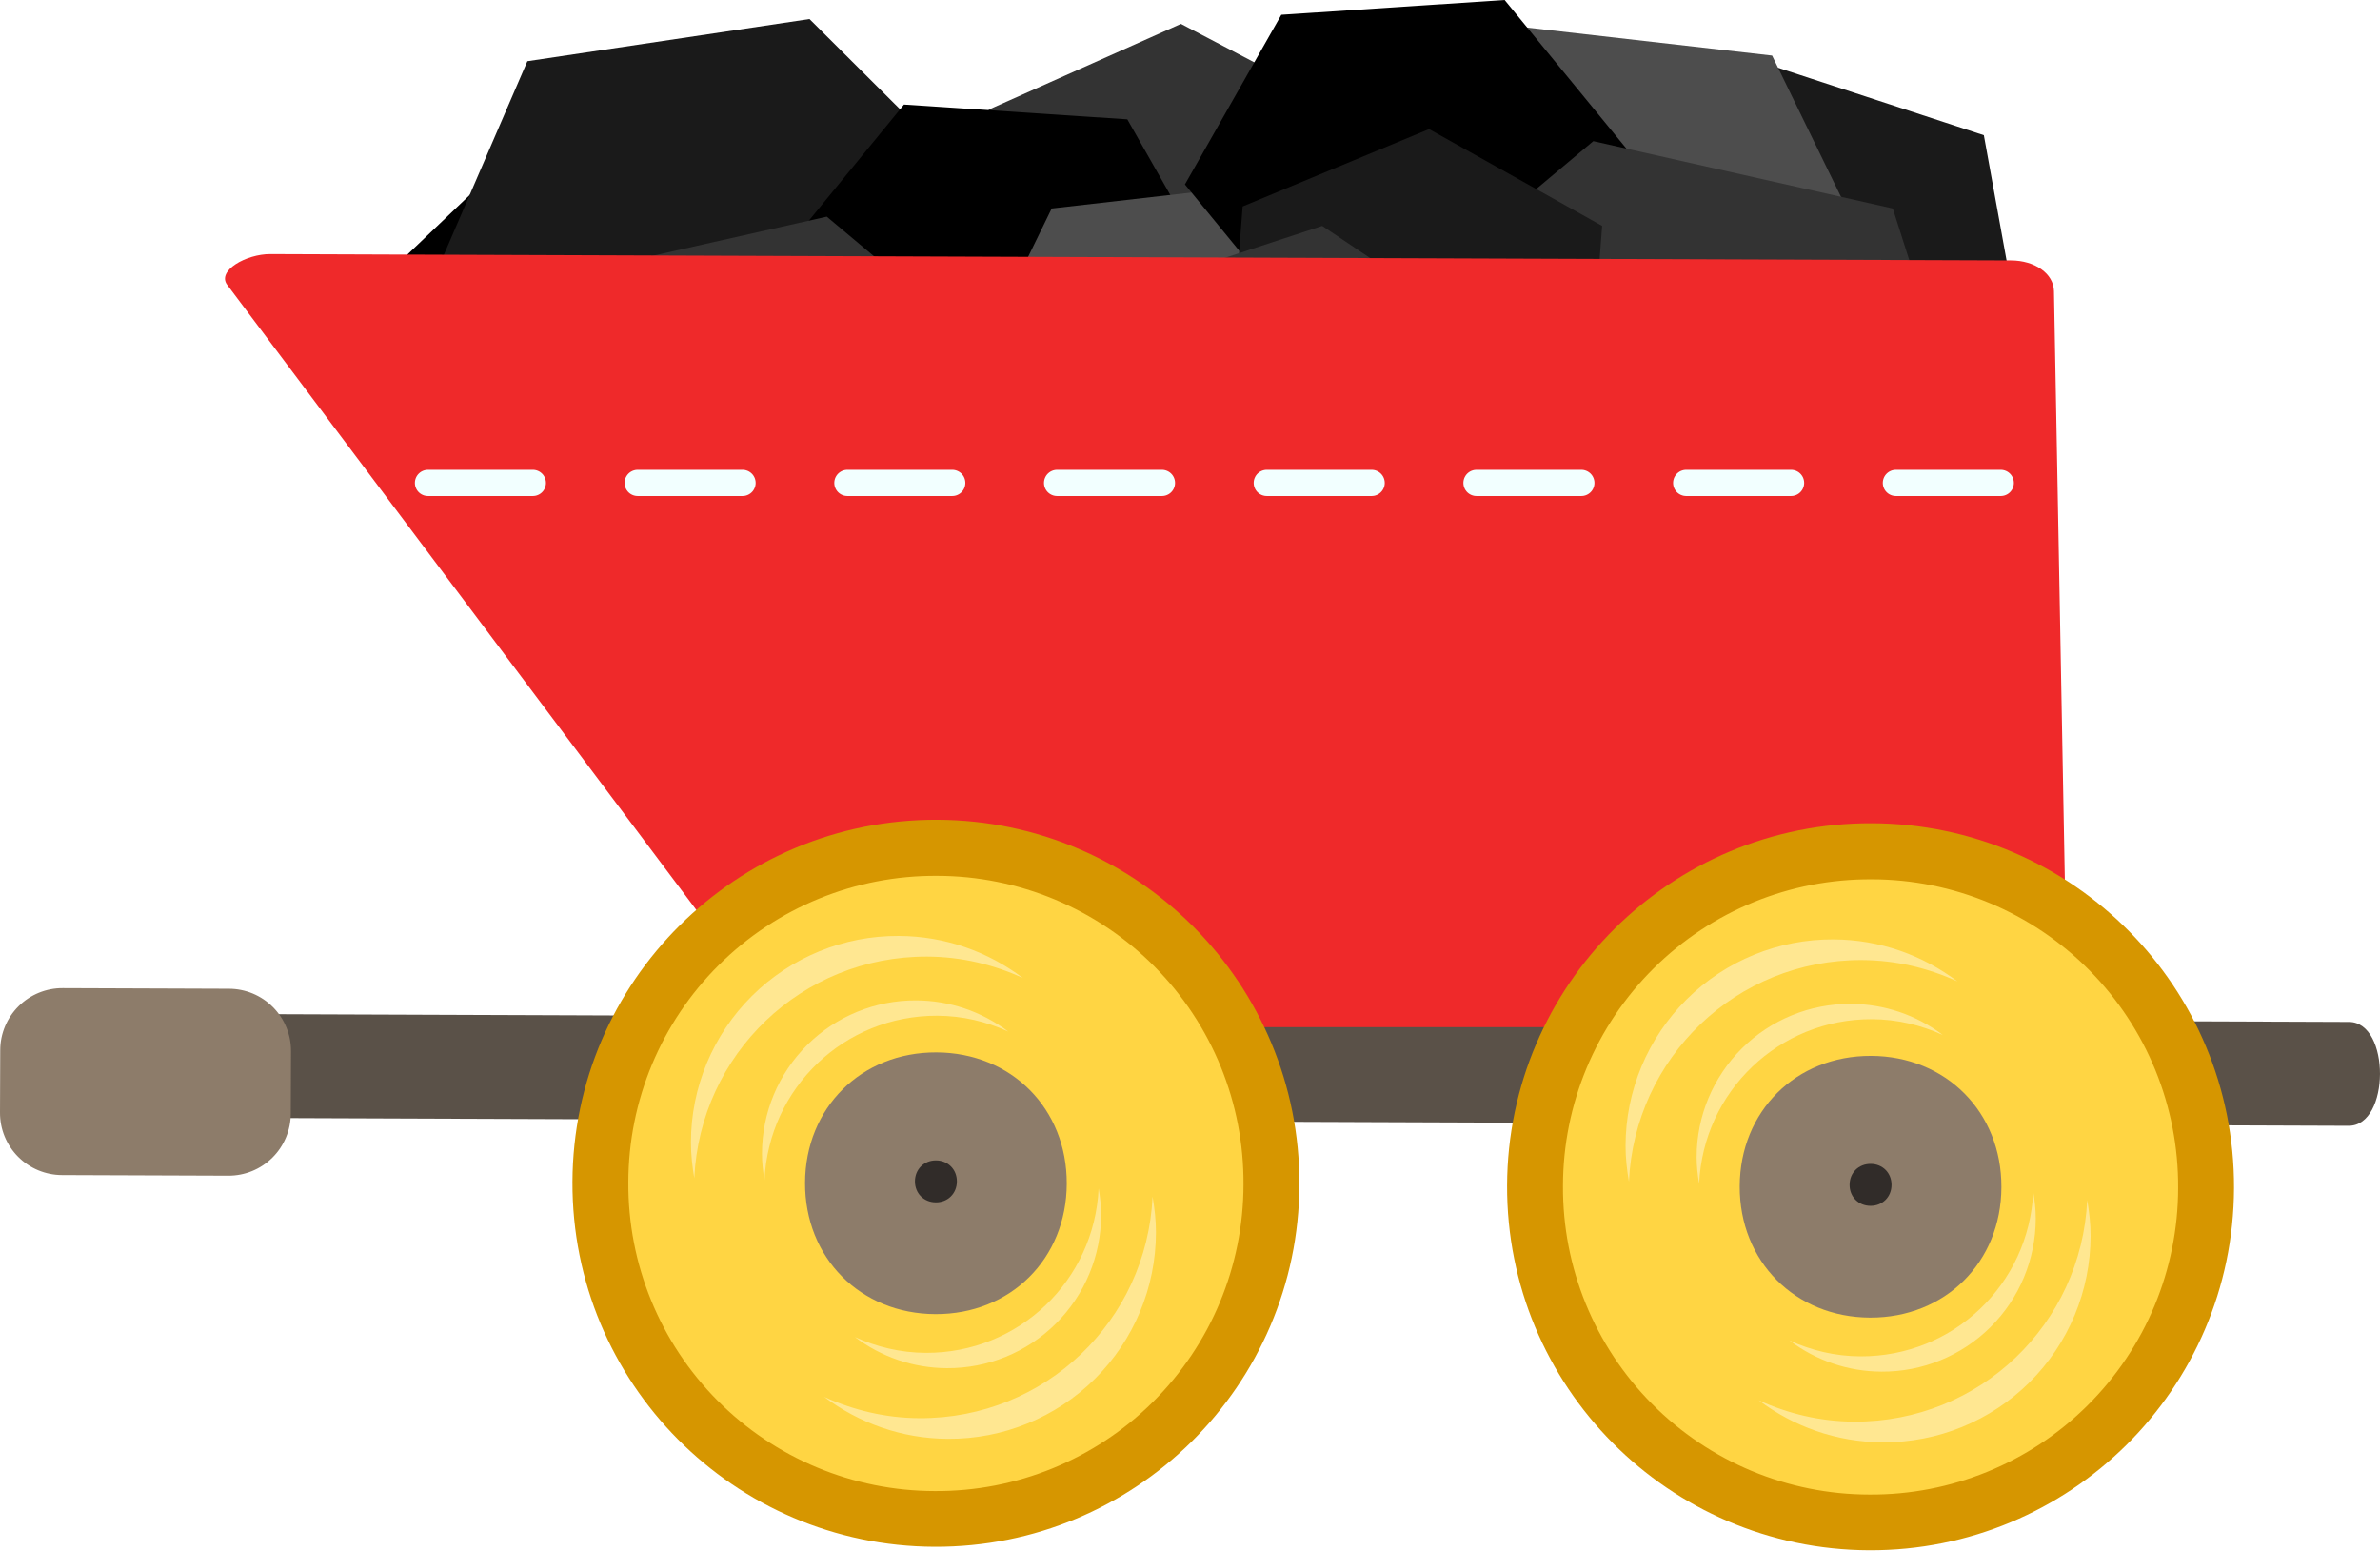
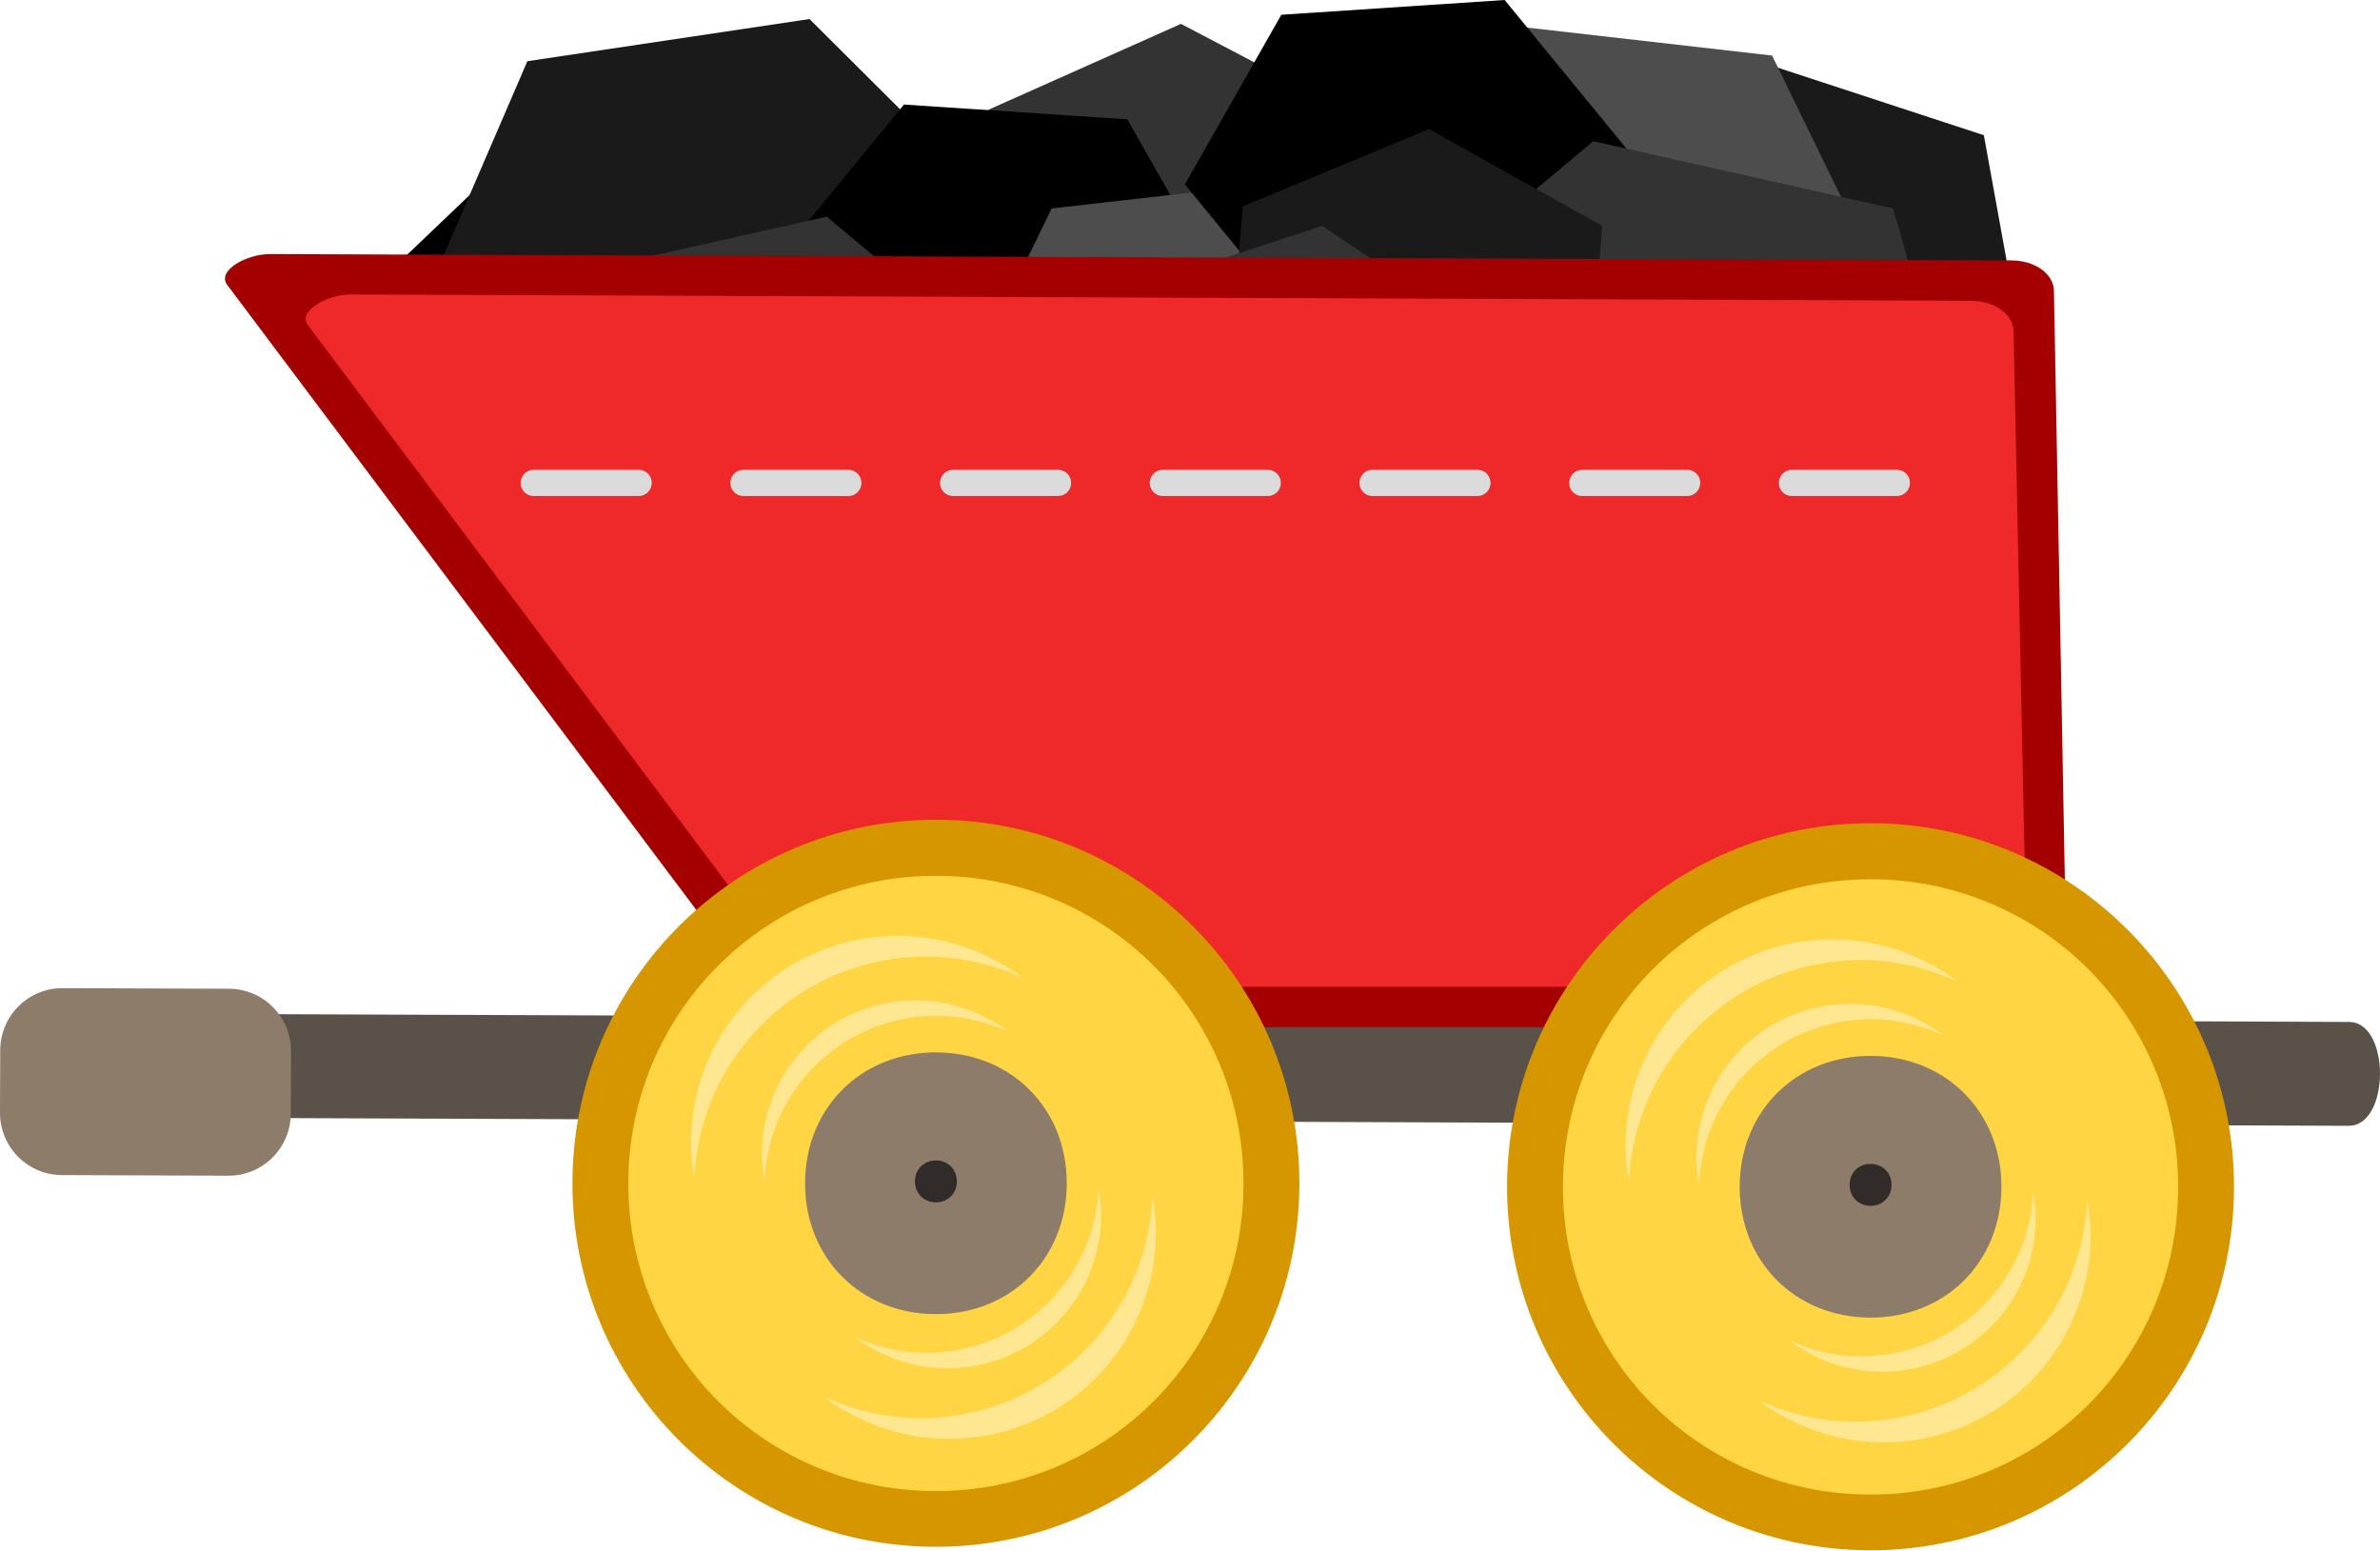
- <svg xmlns="http://www.w3.org/2000/svg" width="62.376mm" height="40.625mm" viewBox="0 0 221.019 143.948">
-   <g>
-     <path d="m230.825 525.954 202.523.754c3.858.015 3.822 9.659-.036 9.644l-202.523-.754.036-9.644z" style="fill:#5a5148" transform="translate(-215.205 -431.817)" />
-     <path d="m221.034 523.569 15.43.057a5.774 5.774 0 0 1 5.766 5.808l-.022 5.786a5.774 5.774 0 0 1-5.808 5.765l-15.43-.057a5.774 5.774 0 0 1-5.765-5.808l.021-5.786a5.774 5.774 0 0 1 5.808-5.765z" style="fill:#8d7c6a" transform="translate(-215.205 -431.817)" />
-     <path transform="matrix(-2.3655 0 0 1.9844 1119.732 -392.934)" d="m410.63 216.46-9.037 3.53-7.576-6.06 1.46-9.592 9.038-3.53 7.576 6.06z" style="fill:#1a1a1a" />
-     <path d="m66.435 20.032-21.12-3.543L31.096 30.06l6.902 17.116 21.12 3.544 14.22-13.573z" />
-     <path transform="matrix(2.12138 0 0 1.7796 -718.198 -363.347)" d="m377.8 226.56-12.351 2.2-8.081-9.596 4.27-11.797 12.351-2.2 8.081 9.596z" style="fill:#1a1a1a" />
-     <path transform="matrix(2.12138 0 0 1.7796 -687.125 -358.855)" d="m383.35 217.47-8.415 4.473-8.08-5.05.333-9.525 8.414-4.473 8.081 5.051z" style="fill:#333" />
-     <path d="M81.116 39.842 72.162 24.09 83.948 9.708l20.74 1.372 8.953 15.753-11.786 14.381z" />
-     <path transform="matrix(2.12138 0 0 1.7796 -684.984 -378.63)" d="m380.83 222.02 7.35 9.492-4.546 11.113-11.896 1.619-7.35-9.493 4.546-11.112z" style="fill:#4d4d4d" />
-     <path transform="matrix(-2.12138 0 0 1.7796 947.216 -392.83)" d="m380.83 222.02 7.35 9.492-4.546 11.113-11.896 1.619-7.35-9.493 4.546-11.112z" style="fill:#4d4d4d" />
-     <path d="m142.563 30.135 8.953-15.754L139.73 0l-20.74 1.372-8.953 15.753 11.786 14.382z" />
-     <path transform="matrix(-2.12138 0 0 1.7796 960.084 -345.19)" d="m388.91 224.04-13.109 3.513-9.596-9.597 3.512-13.109 13.11-3.512 9.596 9.596z" style="fill:#333" />
-     <path transform="matrix(2.12138 0 0 1.7796 -720.342 -366.044)" d="m393.96 216.46 8.162-4.036 7.576 5.051-.586 9.087-8.162 4.035-7.576-5.05z" style="fill:#1a1a1a" />
-     <path transform="matrix(2.12138 0 0 1.7796 -735.341 -338.181)" d="m388.91 224.04-13.109 3.513-9.596-9.597 3.512-13.109 13.11-3.512 9.596 9.596z" style="fill:#333" />
-     <path transform="matrix(2.12138 0 0 1.7796 -735.341 -336.383)" d="m410.63 216.46-9.037 3.53-7.576-6.06 1.46-9.592 9.038-3.53 7.576 6.06z" style="fill:#333" />
-     <path style="color:#000;clip-rule:nonzero;display:inline;overflow:visible;visibility:visible;opacity:1;isolation:auto;mix-blend-mode:normal;color-interpolation:sRGB;color-interpolation-filters:linearRGB;solid-color:#000;solid-opacity:1;fill:#ef292a;fill-opacity:1;fill-rule:nonzero;stroke:none;stroke-width:1.023;stroke-linecap:round;stroke-linejoin:bevel;stroke-miterlimit:4;stroke-dasharray:none;stroke-dashoffset:0;stroke-opacity:1;marker:none;color-rendering:auto;image-rendering:auto;shape-rendering:auto;text-rendering:auto;enable-background:accumulate" d="m240.298 455.408 161.657.588c2.211.008 3.961 1.215 3.992 2.857l1.21 65.483c.031 1.642-1.78 2.857-3.992 2.857H289.887c-2.212 0-3.005-1.542-3.992-2.857l-49.59-66.071c-.986-1.315 1.781-2.865 3.993-2.857z" transform="translate(-215.205 -431.817)" />
-     <path d="M335.873 541.813c-.07 18.642-15.238 33.698-33.88 33.628-18.642-.07-33.697-15.237-33.628-33.88.07-18.641 15.238-33.697 33.88-33.627 18.641.069 33.697 15.237 33.628 33.88z" style="fill:#d69600" transform="translate(-215.205 -431.817)" />
-     <path d="M302.225 513.141a28.486 28.486 0 0 0-28.67 28.457 28.486 28.486 0 0 0 28.457 28.67 28.486 28.486 0 0 0 28.67-28.457 28.486 28.486 0 0 0-28.457-28.67z" style="fill:#ffd543" transform="translate(-215.205 -431.817)" />
-     <path d="M302.164 529.536c-6.969-.026-12.17 5.137-12.197 12.106-.026 6.97 5.137 12.17 12.107 12.197 6.969.026 12.17-5.137 12.196-12.106.026-6.97-5.137-12.171-12.106-12.197z" style="fill:#8d7c6a" transform="translate(-215.205 -431.817)" />
-     <path d="M303.135 558.858a14.236 14.236 0 0 0 14.326-14.22c.003-.841-.096-1.668-.232-2.47-.398 8.548-7.403 15.3-16.046 15.267-2.363-.009-4.577-.553-6.589-1.47a14.237 14.237 0 0 0 8.541 2.893z" style="fill:#ffe791" transform="translate(-215.205 -431.817)" />
-     <path d="M302.127 539.566c-1.117-.004-1.95.823-1.955 1.94-.004 1.117.823 1.95 1.94 1.955 1.117.004 1.95-.823 1.955-1.94.004-1.117-.823-1.951-1.94-1.955z" style="fill:#312c29" transform="translate(-215.205 -431.817)" />
-     <path d="M298.675 518.722a19.186 19.186 0 0 0-19.307 19.163c-.004 1.135.13 2.25.312 3.33.536-11.52 9.977-20.62 21.625-20.576 3.185.012 6.17.745 8.88 1.981-3.199-2.41-7.174-3.882-11.51-3.898z" style="fill:#ffe791" transform="translate(-215.205 -431.817)" />
-     <path d="M303.246 565.416a19.186 19.186 0 0 0 19.307-19.164c.004-1.134-.13-2.248-.313-3.328-.536 11.52-9.976 20.618-21.625 20.575-3.185-.012-6.17-.746-8.88-1.981 3.2 2.41 7.175 3.882 11.51 3.898z" style="fill:#ffe791" transform="translate(-215.205 -431.817)" />
-     <path d="M300.292 524.707a14.236 14.236 0 0 0-14.326 14.22c-.003.841.096 1.668.232 2.47.398-8.548 7.403-15.3 16.046-15.267 2.363.009 4.577.553 6.589 1.47a14.236 14.236 0 0 0-8.541-2.893z" style="fill:#ffe791" transform="translate(-215.205 -431.817)" />
-     <path d="M422.668 542.136c-.069 18.642-15.237 33.698-33.88 33.629-18.641-.07-33.697-15.238-33.627-33.88.07-18.642 15.237-33.698 33.88-33.628 18.641.07 33.697 15.238 33.627 33.88z" style="fill:#d69600" transform="translate(-215.205 -431.817)" />
-     <path d="M389.02 513.465a28.486 28.486 0 0 0-28.669 28.457 28.486 28.486 0 0 0 28.457 28.67 28.486 28.486 0 0 0 28.67-28.458 28.486 28.486 0 0 0-28.457-28.67z" style="fill:#ffd543" transform="translate(-215.205 -431.817)" />
-     <path d="M388.96 529.86c-6.97-.027-12.17 5.137-12.197 12.105-.026 6.97 5.137 12.171 12.106 12.197 6.97.026 12.171-5.137 12.197-12.106.026-6.969-5.137-12.17-12.106-12.197z" style="fill:#8d7c6a" transform="translate(-215.205 -431.817)" />
-     <path d="M389.93 559.181a14.236 14.236 0 0 0 14.326-14.22c.003-.841-.096-1.668-.231-2.47-.398 8.549-7.403 15.3-16.046 15.268-2.364-.01-4.578-.554-6.589-1.47a14.237 14.237 0 0 0 8.54 2.892z" style="fill:#ffe791" transform="translate(-215.205 -431.817)" />
-     <path d="M388.922 539.889c-1.116-.004-1.95.823-1.954 1.94-.004 1.117.823 1.95 1.94 1.955 1.117.004 1.95-.823 1.955-1.94.004-1.117-.824-1.95-1.94-1.955z" style="fill:#312c29" transform="translate(-215.205 -431.817)" />
-     <path d="M385.47 519.045a19.186 19.186 0 0 0-19.307 19.164c-.004 1.134.13 2.248.313 3.329.536-11.52 9.976-20.62 21.625-20.576 3.185.012 6.17.746 8.88 1.981-3.2-2.41-7.175-3.882-11.51-3.898z" style="fill:#ffe791" transform="translate(-215.205 -431.817)" />
-     <path d="M390.041 565.74a19.186 19.186 0 0 0 19.307-19.164c.004-1.135-.13-2.25-.312-3.33-.536 11.52-9.977 20.62-21.625 20.576-3.186-.012-6.17-.745-8.88-1.981 3.199 2.41 7.174 3.882 11.51 3.898z" style="fill:#ffe791" transform="translate(-215.205 -431.817)" />
-     <path d="M387.088 525.03a14.236 14.236 0 0 0-14.326 14.22c-.003.842.096 1.668.232 2.47.398-8.548 7.402-15.3 16.046-15.267 2.363.009 4.577.553 6.588 1.47a14.236 14.236 0 0 0-8.54-2.893z" style="fill:#ffe791" transform="translate(-215.205 -431.817)" />
-     <path style="fill:#f2ffff;stroke:#f2ffff;stroke-width:2.434;stroke-linecap:round;stroke-linejoin:round;stroke-dasharray:9.737,9.737" d="M254.95 476.658h148.366" transform="translate(-215.205 -431.817)" />
+ <svg xmlns="http://www.w3.org/2000/svg" width="62.376mm" height="40.625mm" viewBox="0 0 221.019 143.948" version="1.1" id="svg72">
+   <g id="g70">
+     <path d="m230.825 525.954 202.523.754c3.858.015 3.822 9.659-.036 9.644l-202.523-.754.036-9.644z" style="fill:#5a5148" transform="translate(-215.205 -431.817)" id="path6" />
+     <path d="m221.034 523.569 15.43.057a5.774 5.774 0 0 1 5.766 5.808l-.022 5.786a5.774 5.774 0 0 1-5.808 5.765l-15.43-.057a5.774 5.774 0 0 1-5.765-5.808l.021-5.786a5.774 5.774 0 0 1 5.808-5.765z" style="fill:#8d7c6a" transform="translate(-215.205 -431.817)" id="path8" />
+     <path transform="matrix(-2.3655 0 0 1.9844 1119.732 -392.934)" d="m410.63 216.46-9.037 3.53-7.576-6.06 1.46-9.592 9.038-3.53 7.576 6.06z" style="fill:#1a1a1a" id="path10" />
+     <path d="m66.435 20.032-21.12-3.543L31.096 30.06l6.902 17.116 21.12 3.544 14.22-13.573z" id="path12" />
+     <path transform="matrix(2.12138 0 0 1.7796 -718.198 -363.347)" d="m377.8 226.56-12.351 2.2-8.081-9.596 4.27-11.797 12.351-2.2 8.081 9.596z" style="fill:#1a1a1a" id="path14" />
+     <path transform="matrix(2.12138 0 0 1.7796 -687.125 -358.855)" d="m383.35 217.47-8.415 4.473-8.08-5.05.333-9.525 8.414-4.473 8.081 5.051z" style="fill:#333" id="path16" />
+     <path d="M81.116 39.842 72.162 24.09 83.948 9.708l20.74 1.372 8.953 15.753-11.786 14.381z" id="path18" />
+     <path transform="matrix(2.12138 0 0 1.7796 -684.984 -378.63)" d="m380.83 222.02 7.35 9.492c-5.093 16.937-15.022 14.566-23.792 3.239l4.546-11.112z" style="fill:#4d4d4d" id="path20" />
+     <path transform="matrix(-2.12138 0 0 1.7796 947.216 -392.83)" d="m380.83 222.02 7.35 9.492-4.546 11.113-11.896 1.619-7.35-9.493 4.546-11.112z" style="fill:#4d4d4d" id="path22" />
+     <path d="m142.563 30.135 8.953-15.754L139.73 0l-20.74 1.372-8.953 15.753 11.786 14.382z" id="path24" />
+     <path transform="matrix(-2.12138 0 0 1.7796 960.084 -345.19)" d="M388.91 224.04c-15.563 5.977-24.192-.534-19.193-19.193l13.11-3.512 9.596 9.596z" style="fill:#333" id="path26" />
+     <path transform="matrix(2.12138 0 0 1.7796 -720.342 -366.044)" d="m393.96 216.46 8.162-4.036 7.576 5.051-.586 9.087-8.162 4.035-7.576-5.05z" style="fill:#1a1a1a" id="path28" />
+     <path transform="matrix(2.12138 0 0 1.7796 -735.341 -338.181)" d="m366.205 217.956 3.512-13.109 13.11-3.512 9.596 9.596c-3.417 20.225-15.181 18.063-26.218 7.025z" style="fill:#333" id="path30" />
+     <path transform="matrix(2.12138 0 0 1.7796 -735.341 -336.383)" d="m394.017 213.93 1.46-9.592 9.038-3.53 7.576 6.06c-.863 14.908-9.611 13.831-18.074 7.062z" style="fill:#333" id="path32" />
+     <path style="color:#000;clip-rule:nonzero;display:inline;overflow:visible;visibility:visible;opacity:1;isolation:auto;mix-blend-mode:normal;color-interpolation:sRGB;color-interpolation-filters:linearRGB;solid-color:#000;solid-opacity:1;fill:#a40000;fill-opacity:1;fill-rule:nonzero;stroke:none;stroke-width:1.023;stroke-linecap:round;stroke-linejoin:bevel;stroke-miterlimit:4;stroke-dasharray:none;stroke-dashoffset:0;stroke-opacity:1;marker:none;color-rendering:auto;image-rendering:auto;shape-rendering:auto;text-rendering:auto;enable-background:accumulate" d="m25.093 23.591 161.657.588c2.211.008 3.961 1.215 3.992 2.857l1.21 65.483c.031 1.642-1.78 2.857-3.992 2.857H74.682c-2.212 0-3.005-1.542-3.992-2.857L21.1 26.448c-.986-1.315 1.781-2.865 3.993-2.857z" id="path34" />
+     <path style="color:#000;clip-rule:nonzero;display:inline;overflow:visible;visibility:visible;isolation:auto;mix-blend-mode:normal;color-interpolation:sRGB;color-interpolation-filters:linearRGB;solid-color:#000;solid-opacity:1;fill:#ef292a;fill-opacity:1;fill-rule:nonzero;stroke:none;stroke-width:1.023;stroke-linecap:round;stroke-linejoin:bevel;stroke-miterlimit:4;stroke-dasharray:none;stroke-dashoffset:0;stroke-opacity:1;marker:none;color-rendering:auto;image-rendering:auto;shape-rendering:auto;text-rendering:auto;enable-background:accumulate" d="M32.593 27.341 183 27.929c2.211.009 3.958 1.215 3.992 2.857l1.21 57.983c.034 1.642-1.78 2.857-3.992 2.857H76.557c-2.212 0-3.005-1.542-3.992-2.857L28.6 30.198c-.987-1.314 1.781-2.866 3.993-2.857z" id="path34-3" />
+     <path d="M335.873 541.813c-.07 18.642-15.238 33.698-33.88 33.628-18.642-.07-33.697-15.237-33.628-33.88.07-18.641 15.238-33.697 33.88-33.627 18.641.069 33.697 15.237 33.628 33.88z" style="fill:#d69600" transform="translate(-215.205 -431.817)" id="path36" />
+     <path d="M302.225 513.141a28.486 28.486 0 0 0-28.67 28.457 28.486 28.486 0 0 0 28.457 28.67 28.486 28.486 0 0 0 28.67-28.457 28.486 28.486 0 0 0-28.457-28.67z" style="fill:#ffd543" transform="translate(-215.205 -431.817)" id="path38" />
+     <path d="M302.164 529.536c-6.969-.026-12.17 5.137-12.197 12.106-.026 6.97 5.137 12.17 12.107 12.197 6.969.026 12.17-5.137 12.196-12.106.026-6.97-5.137-12.171-12.106-12.197z" style="fill:#8d7c6a" transform="translate(-215.205 -431.817)" id="path40" />
+     <path d="M303.135 558.858a14.236 14.236 0 0 0 14.326-14.22c.003-.841-.096-1.668-.232-2.47-.398 8.548-7.403 15.3-16.046 15.267-2.363-.009-4.577-.553-6.589-1.47a14.237 14.237 0 0 0 8.541 2.893z" style="fill:#ffe791" transform="translate(-215.205 -431.817)" id="path42" />
+     <path d="M302.127 539.566c-1.117-.004-1.95.823-1.955 1.94-.004 1.117.823 1.95 1.94 1.955 1.117.004 1.95-.823 1.955-1.94.004-1.117-.823-1.951-1.94-1.955z" style="fill:#312c29" transform="translate(-215.205 -431.817)" id="path44" />
+     <path d="M298.675 518.722a19.186 19.186 0 0 0-19.307 19.163c-.004 1.135.13 2.25.312 3.33.536-11.52 9.977-20.62 21.625-20.576 3.185.012 6.17.745 8.88 1.981-3.199-2.41-7.174-3.882-11.51-3.898z" style="fill:#ffe791" transform="translate(-215.205 -431.817)" id="path46" />
+     <path d="M303.246 565.416a19.186 19.186 0 0 0 19.307-19.164c.004-1.134-.13-2.248-.313-3.328-.536 11.52-9.976 20.618-21.625 20.575-3.185-.012-6.17-.746-8.88-1.981 3.2 2.41 7.175 3.882 11.51 3.898z" style="fill:#ffe791" transform="translate(-215.205 -431.817)" id="path48" />
+     <path d="M300.292 524.707a14.236 14.236 0 0 0-14.326 14.22c-.003.841.096 1.668.232 2.47.398-8.548 7.403-15.3 16.046-15.267 2.363.009 4.577.553 6.589 1.47a14.236 14.236 0 0 0-8.541-2.893z" style="fill:#ffe791" transform="translate(-215.205 -431.817)" id="path50" />
+     <path d="M422.668 542.136c-.069 18.642-15.237 33.698-33.88 33.629-18.641-.07-33.697-15.238-33.627-33.88.07-18.642 15.237-33.698 33.88-33.628 18.641.07 33.697 15.238 33.627 33.88z" style="fill:#d69600" transform="translate(-215.205 -431.817)" id="path52" />
+     <path d="M389.02 513.465a28.486 28.486 0 0 0-28.669 28.457 28.486 28.486 0 0 0 28.457 28.67 28.486 28.486 0 0 0 28.67-28.458 28.486 28.486 0 0 0-28.457-28.67z" style="fill:#ffd543" transform="translate(-215.205 -431.817)" id="path54" />
+     <path d="M388.96 529.86c-6.97-.027-12.17 5.137-12.197 12.105-.026 6.97 5.137 12.171 12.106 12.197 6.97.026 12.171-5.137 12.197-12.106.026-6.969-5.137-12.17-12.106-12.197z" style="fill:#8d7c6a" transform="translate(-215.205 -431.817)" id="path56" />
+     <path d="M389.93 559.181a14.236 14.236 0 0 0 14.326-14.22c.003-.841-.096-1.668-.231-2.47-.398 8.549-7.403 15.3-16.046 15.268-2.364-.01-4.578-.554-6.589-1.47a14.237 14.237 0 0 0 8.54 2.892z" style="fill:#ffe791" transform="translate(-215.205 -431.817)" id="path58" />
+     <path d="M388.922 539.889c-1.116-.004-1.95.823-1.954 1.94-.004 1.117.823 1.95 1.94 1.955 1.117.004 1.95-.823 1.955-1.94.004-1.117-.824-1.95-1.94-1.955z" style="fill:#312c29" transform="translate(-215.205 -431.817)" id="path60" />
+     <path d="M385.47 519.045a19.186 19.186 0 0 0-19.307 19.164c-.004 1.134.13 2.248.313 3.329.536-11.52 9.976-20.62 21.625-20.576 3.185.012 6.17.746 8.88 1.981-3.2-2.41-7.175-3.882-11.51-3.898z" style="fill:#ffe791" transform="translate(-215.205 -431.817)" id="path62" />
+     <path d="M390.041 565.74a19.186 19.186 0 0 0 19.307-19.164c.004-1.135-.13-2.25-.312-3.33-.536 11.52-9.977 20.62-21.625 20.576-3.186-.012-6.17-.745-8.88-1.981 3.199 2.41 7.174 3.882 11.51 3.898z" style="fill:#ffe791" transform="translate(-215.205 -431.817)" id="path64" />
+     <path d="M387.088 525.03a14.236 14.236 0 0 0-14.326 14.22c-.003.842.096 1.668.232 2.47.398-8.548 7.402-15.3 16.046-15.267 2.363.009 4.577.553 6.588 1.47a14.236 14.236 0 0 0-8.54-2.893z" style="fill:#ffe791" transform="translate(-215.205 -431.817)" id="path66" />
+     <path style="fill:#dbdbdb;stroke:#dbdbdb;stroke-width:2.434;stroke-linecap:round;stroke-linejoin:round;stroke-dasharray:9.737,9.737;fill-opacity:1;stroke-opacity:1" d="M49.568 44.841h130.63" id="path68" />
  </g>
</svg>
